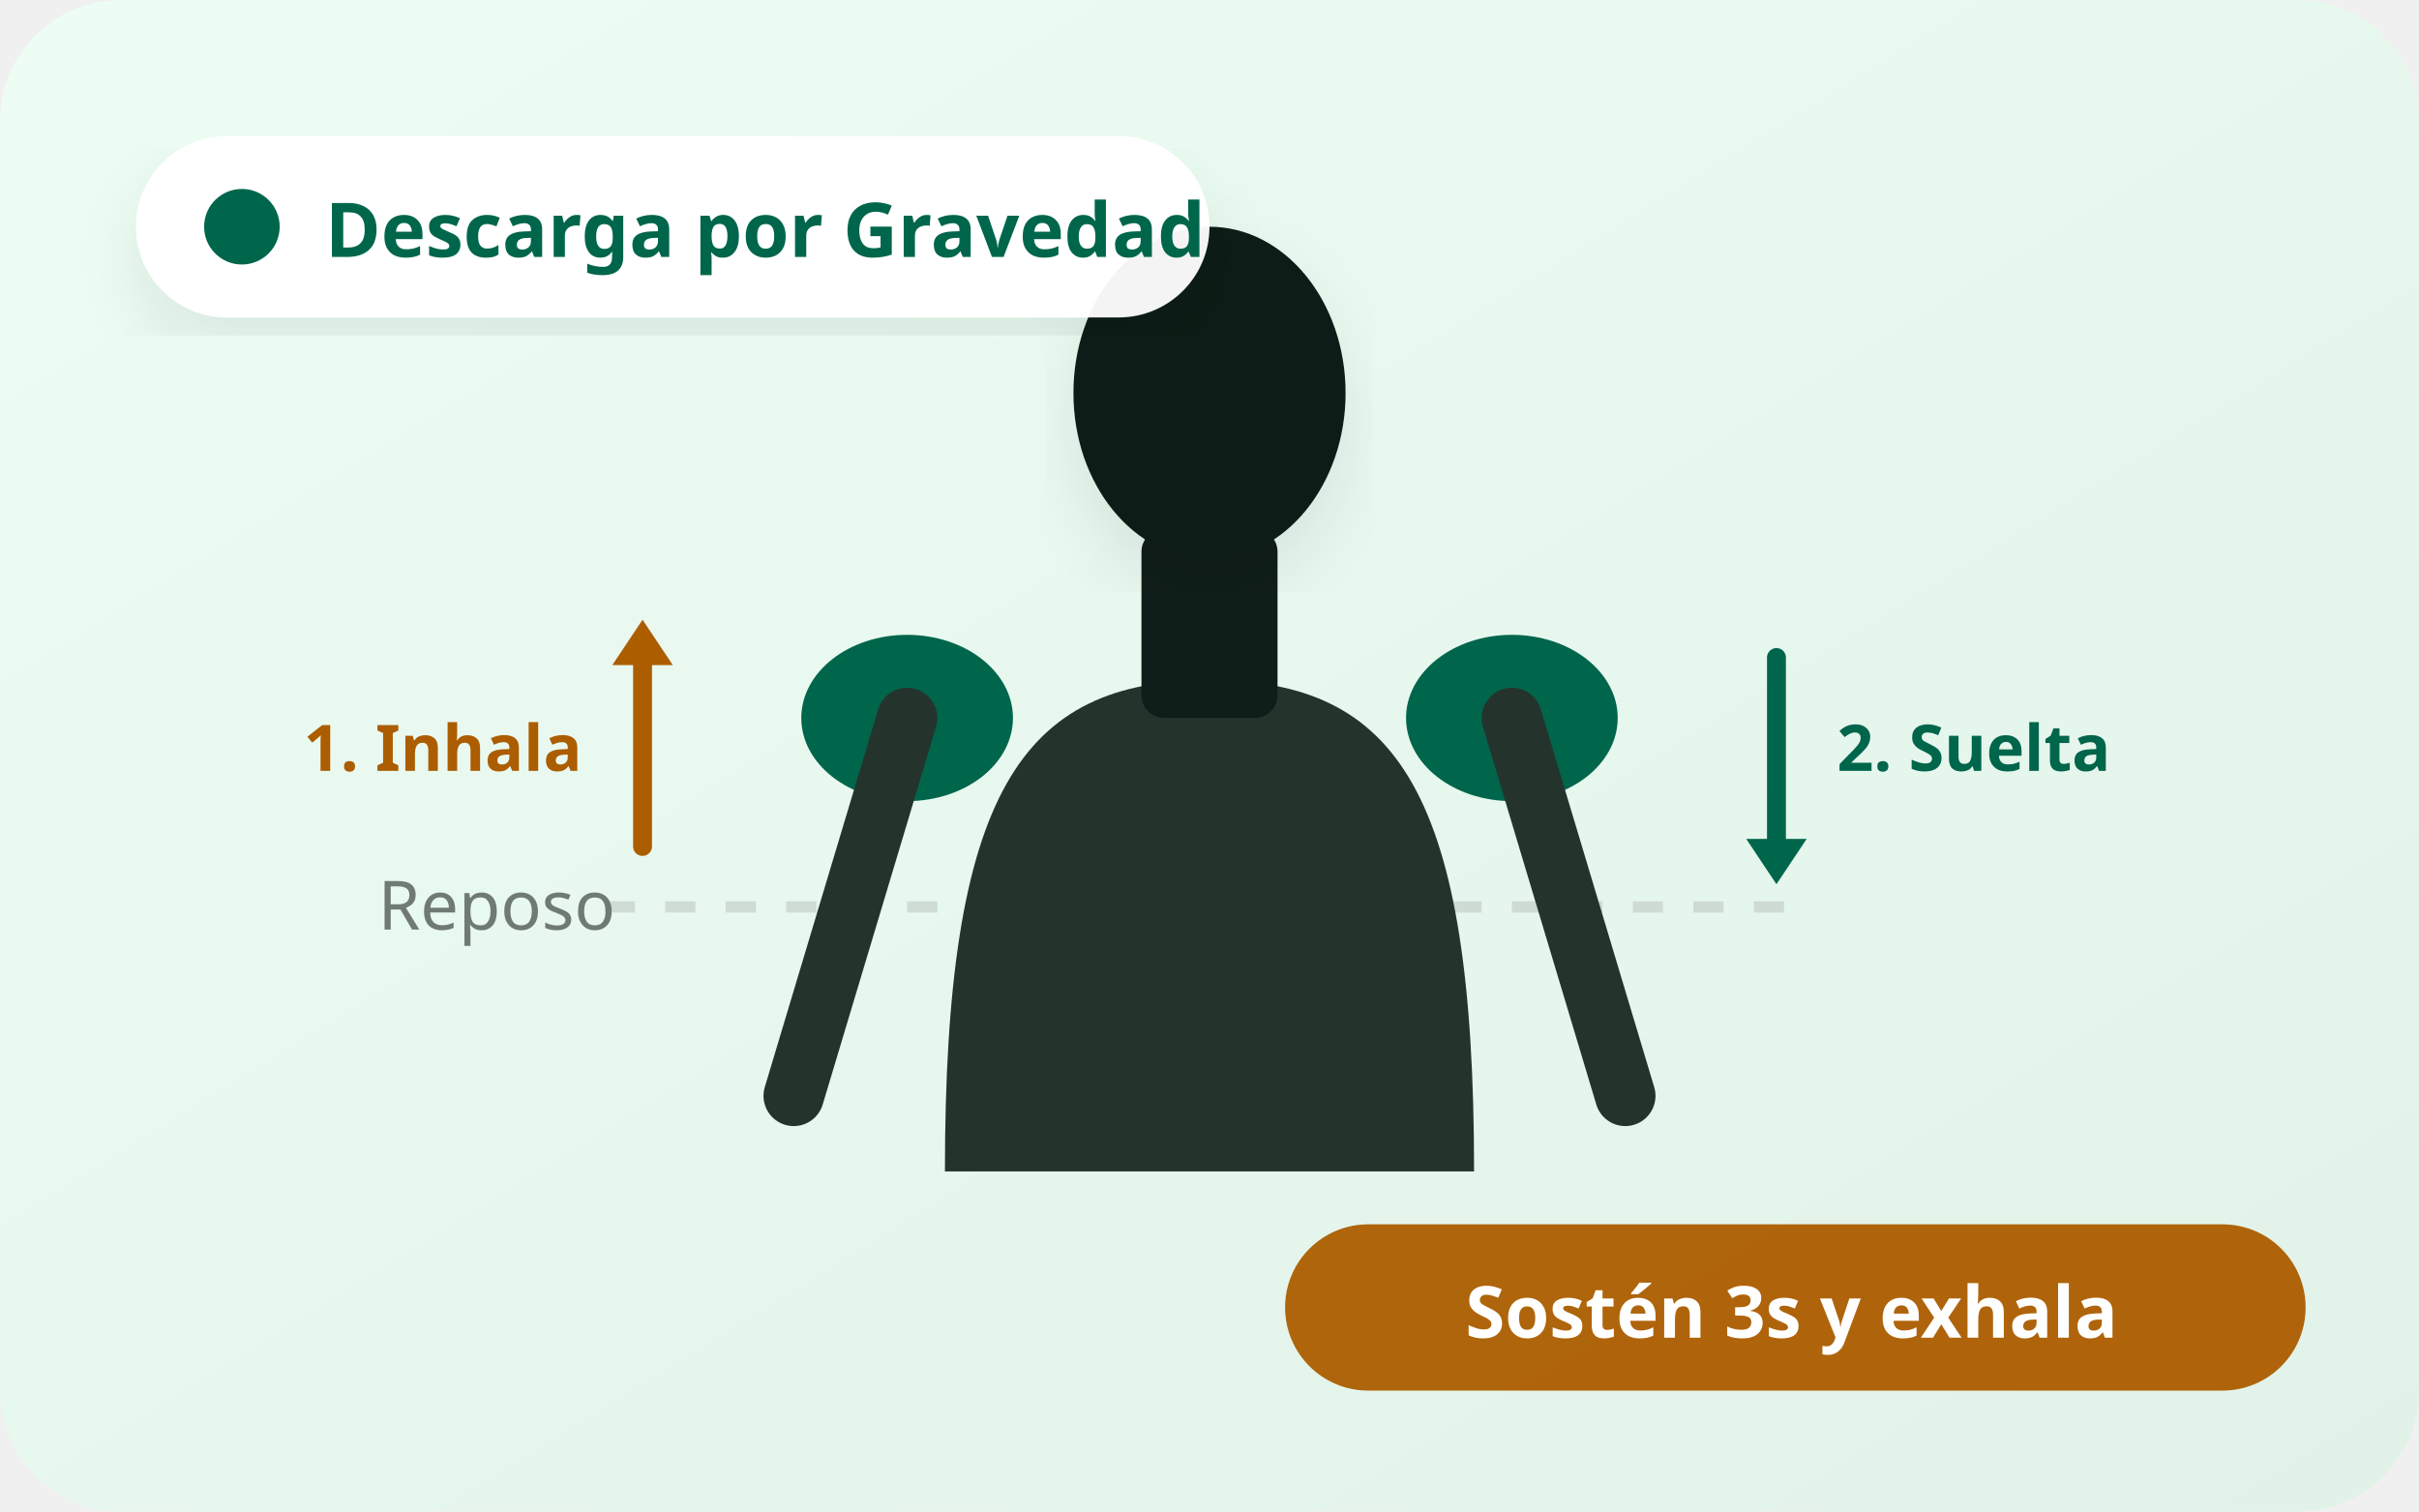
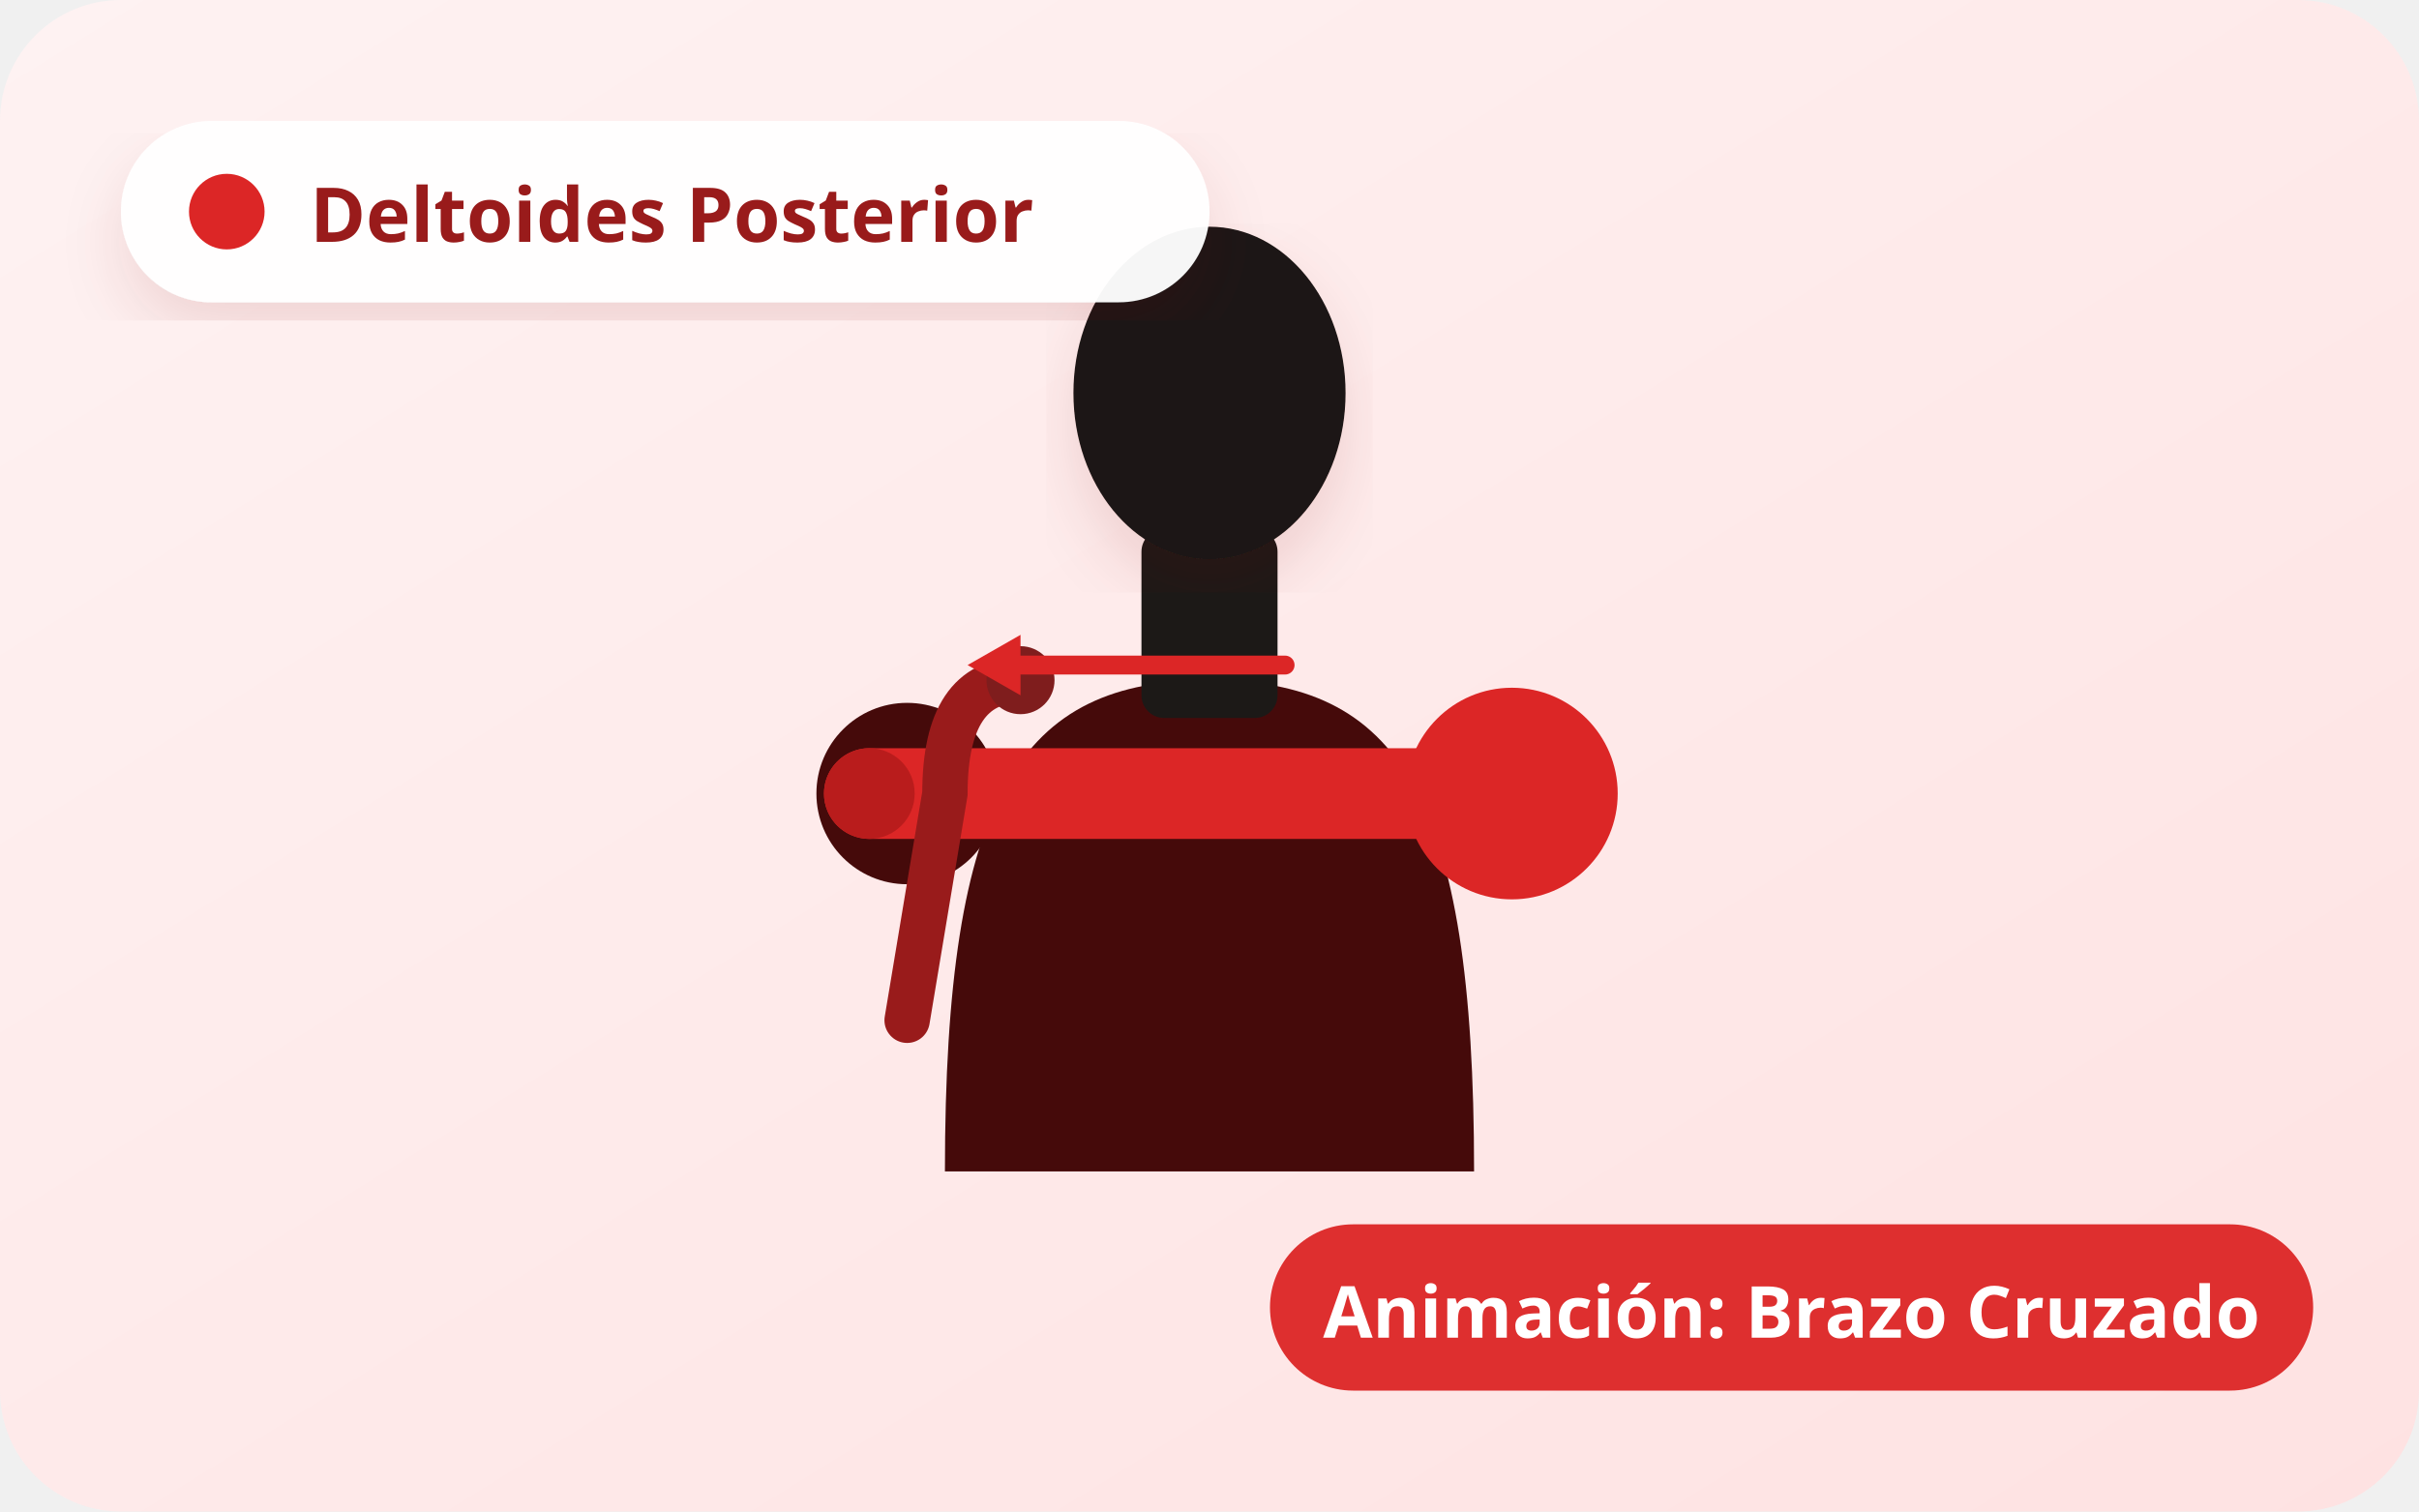
<svg xmlns="http://www.w3.org/2000/svg" viewBox="0 0 320 200" width="100%" height="100%">
  <defs>
    <linearGradient id="bgGradH3" x1="0%" y1="0%" x2="100%" y2="100%">
-       <stop offset="0%" stop-color="#edfdf4" />
-       <stop offset="100%" stop-color="#e1f2e8" />
+       <stop offset="0%" stop-color="#fef2f2" />
+       <stop offset="100%" stop-color="#fee2e2" />
    </linearGradient>
    <filter id="shadowH3" x="-10%" y="-10%" width="120%" height="120%">
-       <feDropShadow dx="0" dy="4" stdDeviation="4" flood-color="#101e19" flood-opacity="0.08" />
+       <feDropShadow dx="0" dy="4" stdDeviation="4" flood-color="#7f1d1d" flood-opacity="0.12" />
    </filter>
  </defs>
+   <style>
+     @keyframes animCrossArm {
+       0%, 100% { transform: translateX(0px); }
+       50% { transform: translateX(-14px); }
+     }
+     .cross-arm {
+       animation: animCrossArm 3.5s ease-in-out infinite;
+     }
+   </style>
  <rect width="320" height="200" rx="16" fill="url(#bgGradH3)" />
-   <line x1="80" y1="120" x2="240" y2="120" stroke="#bec9c2" stroke-width="1.5" stroke-dasharray="4,4" opacity="0.6" />
-   <text x="50" y="123" font-family="'Plus Jakarta Sans', sans-serif" font-size="9" fill="#6f7a73">Reposo</text>
-   <path d="M125 155 C125 105 135 90 160 90 C185 90 195 105 195 155 Z" fill="#25332d" />
-   <rect x="151" y="70" width="18" height="25" rx="3" fill="#101e19" />
-   <ellipse cx="160" cy="52" rx="18" ry="22" fill="#101e19" filter="url(#shadowH3)" />
-   <ellipse cx="120" cy="95" rx="14" ry="11" fill="#00664b" />
-   <path d="M120 95 L105 145" stroke="#25332d" stroke-width="8" stroke-linecap="round" />
-   <ellipse cx="200" cy="95" rx="14" ry="11" fill="#00664b" />
-   <path d="M200 95 L215 145" stroke="#25332d" stroke-width="8" stroke-linecap="round" />
-   <g transform="translate(85, 82)">
-     <line x1="0" y1="30" x2="0" y2="5" stroke="#ac5d00" stroke-width="2.5" stroke-linecap="round" />
-     <polygon points="-4,6 0,0 4,6" fill="#ac5d00" />
-     <text x="-8" y="20" font-family="'Plus Jakarta Sans', sans-serif" font-size="8.5" font-weight="700" fill="#ac5d00" text-anchor="end">1. Inhala</text>
+   <path d="M125 155 C125 105 135 90 160 90 C185 90 195 105 195 155 Z" fill="#450a0a" />
+   <rect x="151" y="70" width="18" height="25" rx="3" fill="#1c1917" />
+   <ellipse cx="160" cy="52" rx="18" ry="22" fill="#1c1917" filter="url(#shadowH3)" />
+   <circle cx="120" cy="105" r="12" fill="#450a0a" />
+   <g class="cross-arm">
+     <circle cx="200" cy="105" r="14" fill="#dc2626" />
+     <path d="M195 105 L115 105" stroke="#dc2626" stroke-width="12" stroke-linecap="round" />
+     <circle cx="115" cy="105" r="6" fill="#b91c1c" />
+     <path d="M120 135 L125 105 Q125 90 135 90" fill="none" stroke="#991b1b" stroke-width="6" stroke-linecap="round" />
+     <circle cx="135" cy="90" r="4.5" fill="#7f1d1d" />
+     <line x1="170" y1="88" x2="135" y2="88" stroke="#dc2626" stroke-width="2.5" stroke-linecap="round" />
+     <polygon points="135,84 128,88 135,92" fill="#dc2626" />
  </g>
-   <g transform="translate(235, 82)">
-     <line x1="0" y1="5" x2="0" y2="30" stroke="#00664b" stroke-width="2.5" stroke-linecap="round" />
-     <polygon points="-4,29 0,35 4,29" fill="#00664b" />
-     <text x="8" y="20" font-family="'Plus Jakarta Sans', sans-serif" font-size="8.5" font-weight="700" fill="#00664b">2. Suelta</text>
+   <g transform="translate(16, 16)">
+     <rect width="144" height="24" rx="12" fill="#ffffff" opacity="0.96" filter="url(#shadowH3)" />
+     <circle cx="14" cy="12" r="5" fill="#dc2626" />
+     <text x="25" y="16" font-family="'Plus Jakarta Sans', sans-serif" font-size="10" font-weight="700" fill="#991b1b">Deltoides Posterior</text>
  </g>
-   <g transform="translate(18, 18)">
-     <rect width="142" height="24" rx="12" fill="#ffffff" opacity="0.95" filter="url(#shadowH3)" />
-     <circle cx="14" cy="12" r="5" fill="#00664b" />
-     <text x="25" y="16" font-family="'Plus Jakarta Sans', sans-serif" font-size="10" font-weight="700" fill="#00664b">Descarga por Gravedad</text>
-   </g>
-   <g transform="translate(170, 162)">
-     <rect width="135" height="22" rx="11" fill="#ac5d00" opacity="0.95" />
-     <text x="67" y="15" font-family="'Plus Jakarta Sans', sans-serif" font-size="9.5" font-weight="700" fill="#ffffff" text-anchor="middle">Sostén 3s y exhala</text>
+   <g transform="translate(168, 162)">
+     <rect width="138" height="22" rx="11" fill="#dc2626" opacity="0.95" />
+     <text x="69" y="15" font-family="'Plus Jakarta Sans', sans-serif" font-size="9.5" font-weight="700" fill="#ffffff" text-anchor="middle">Animación: Brazo Cruzado</text>
  </g>
</svg>
